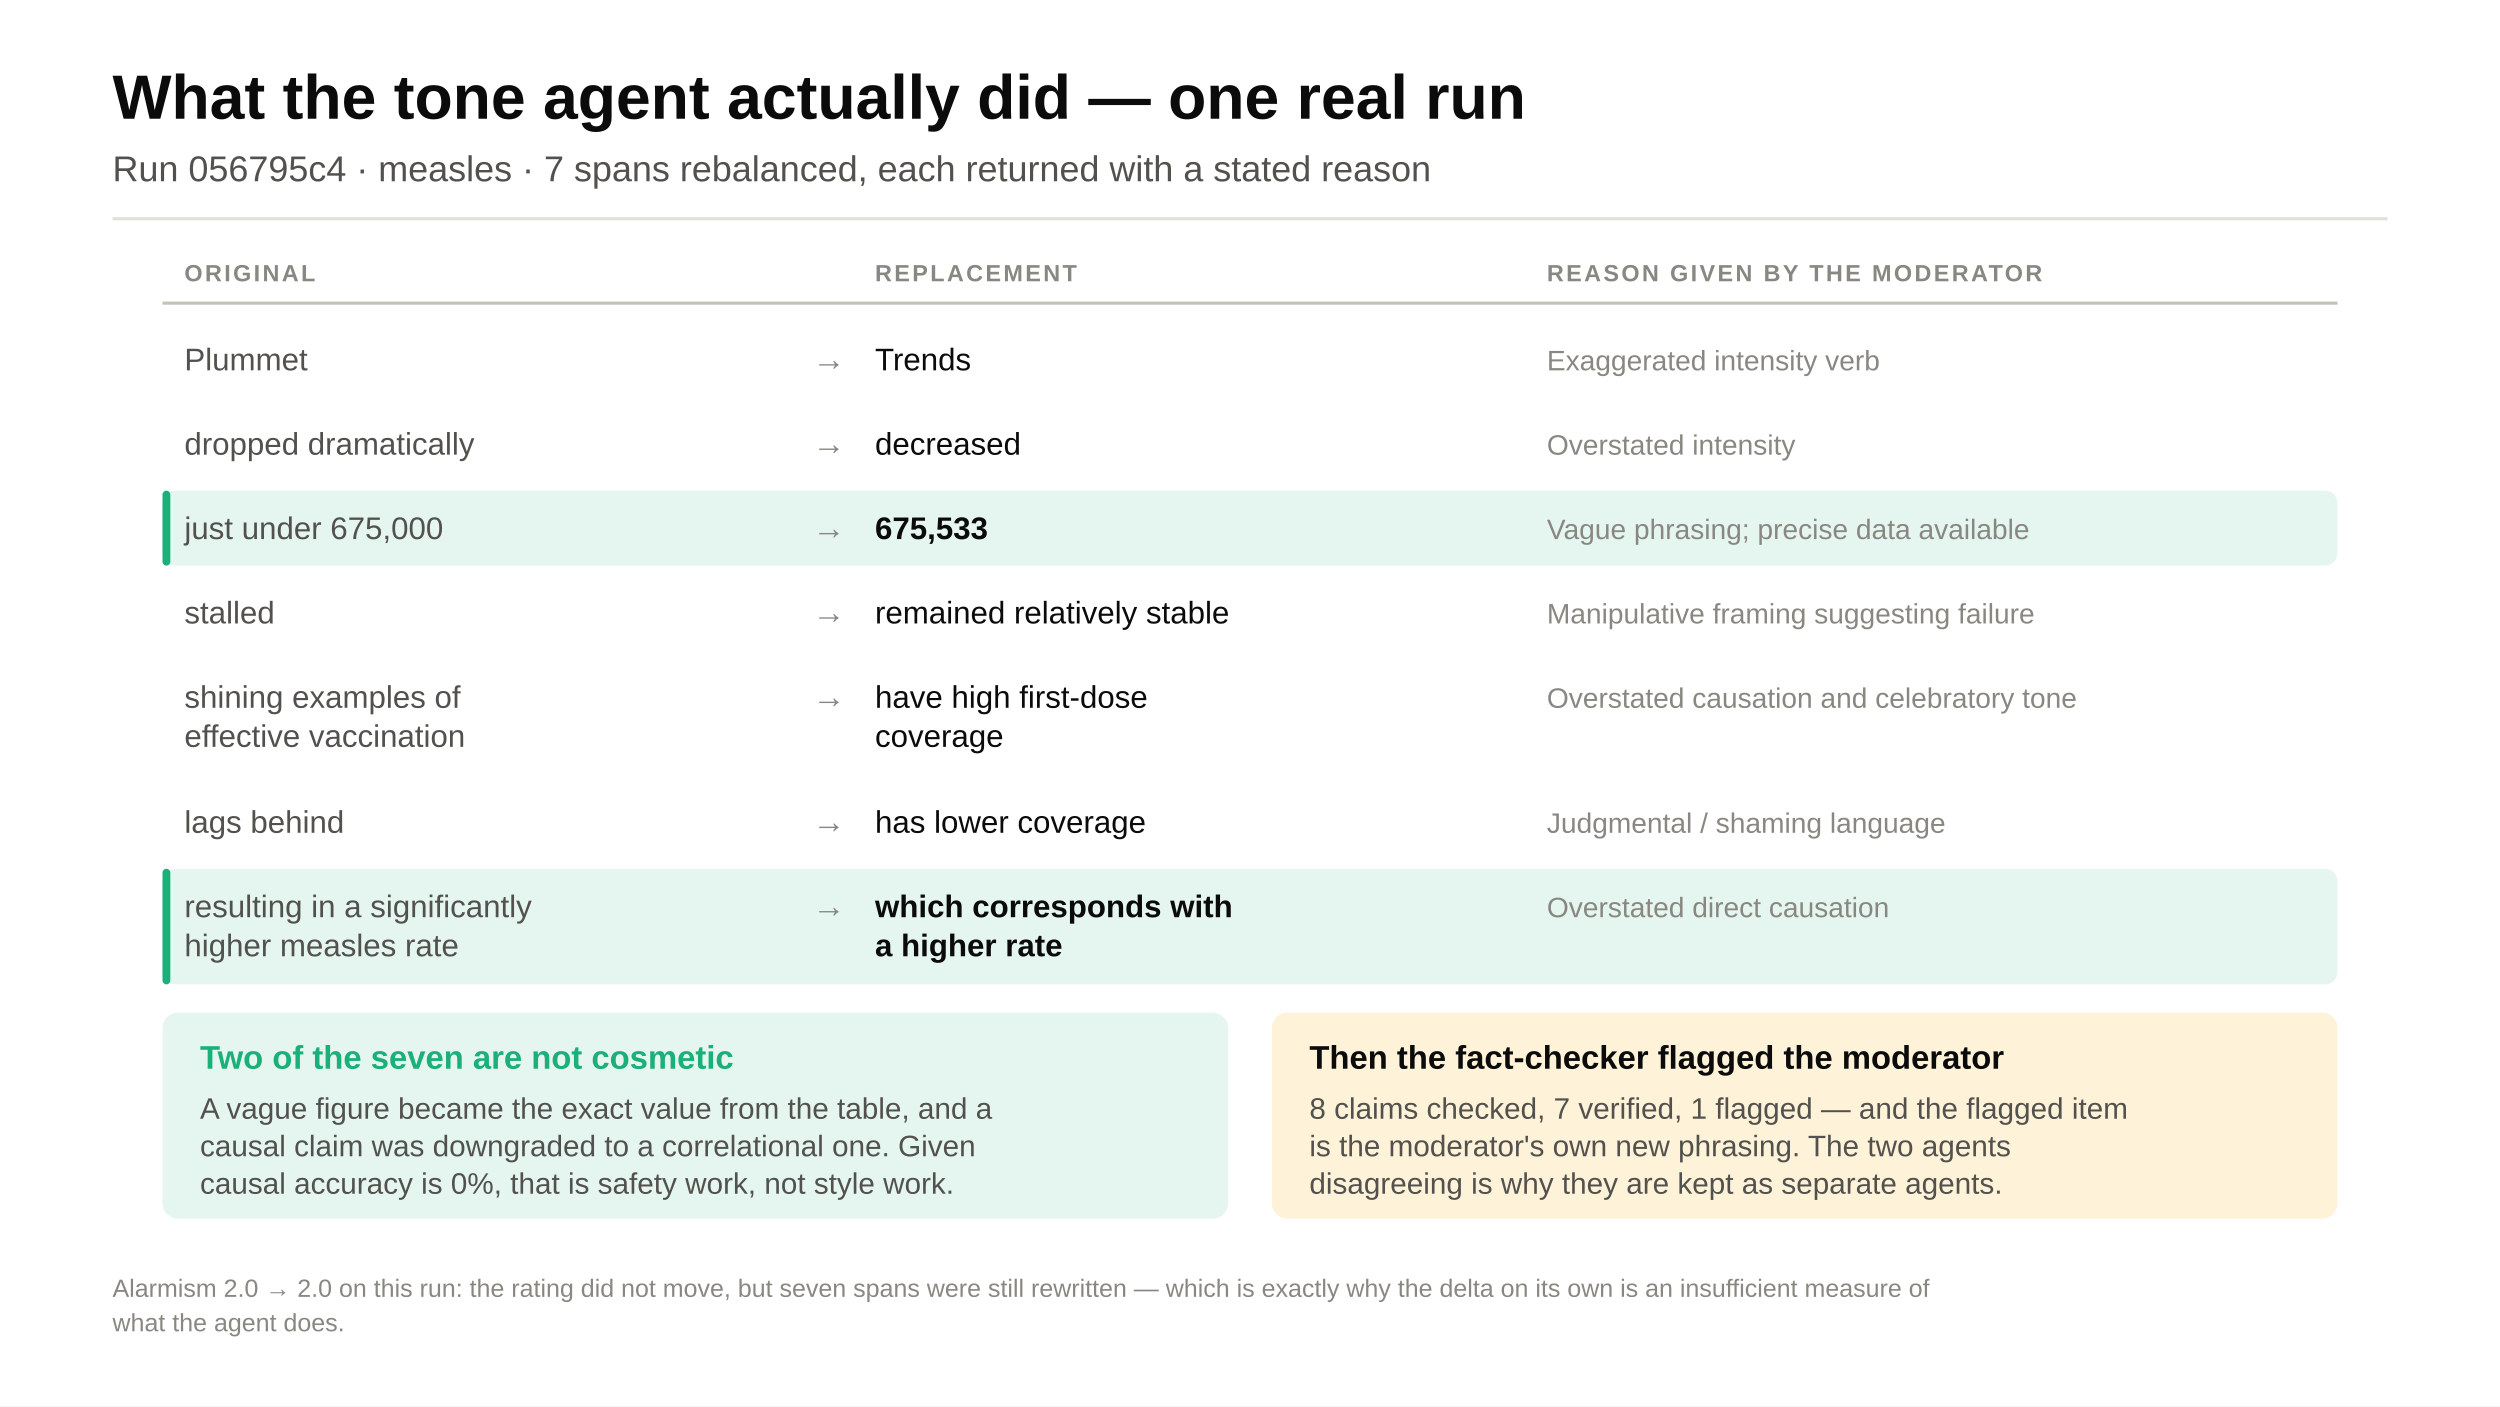
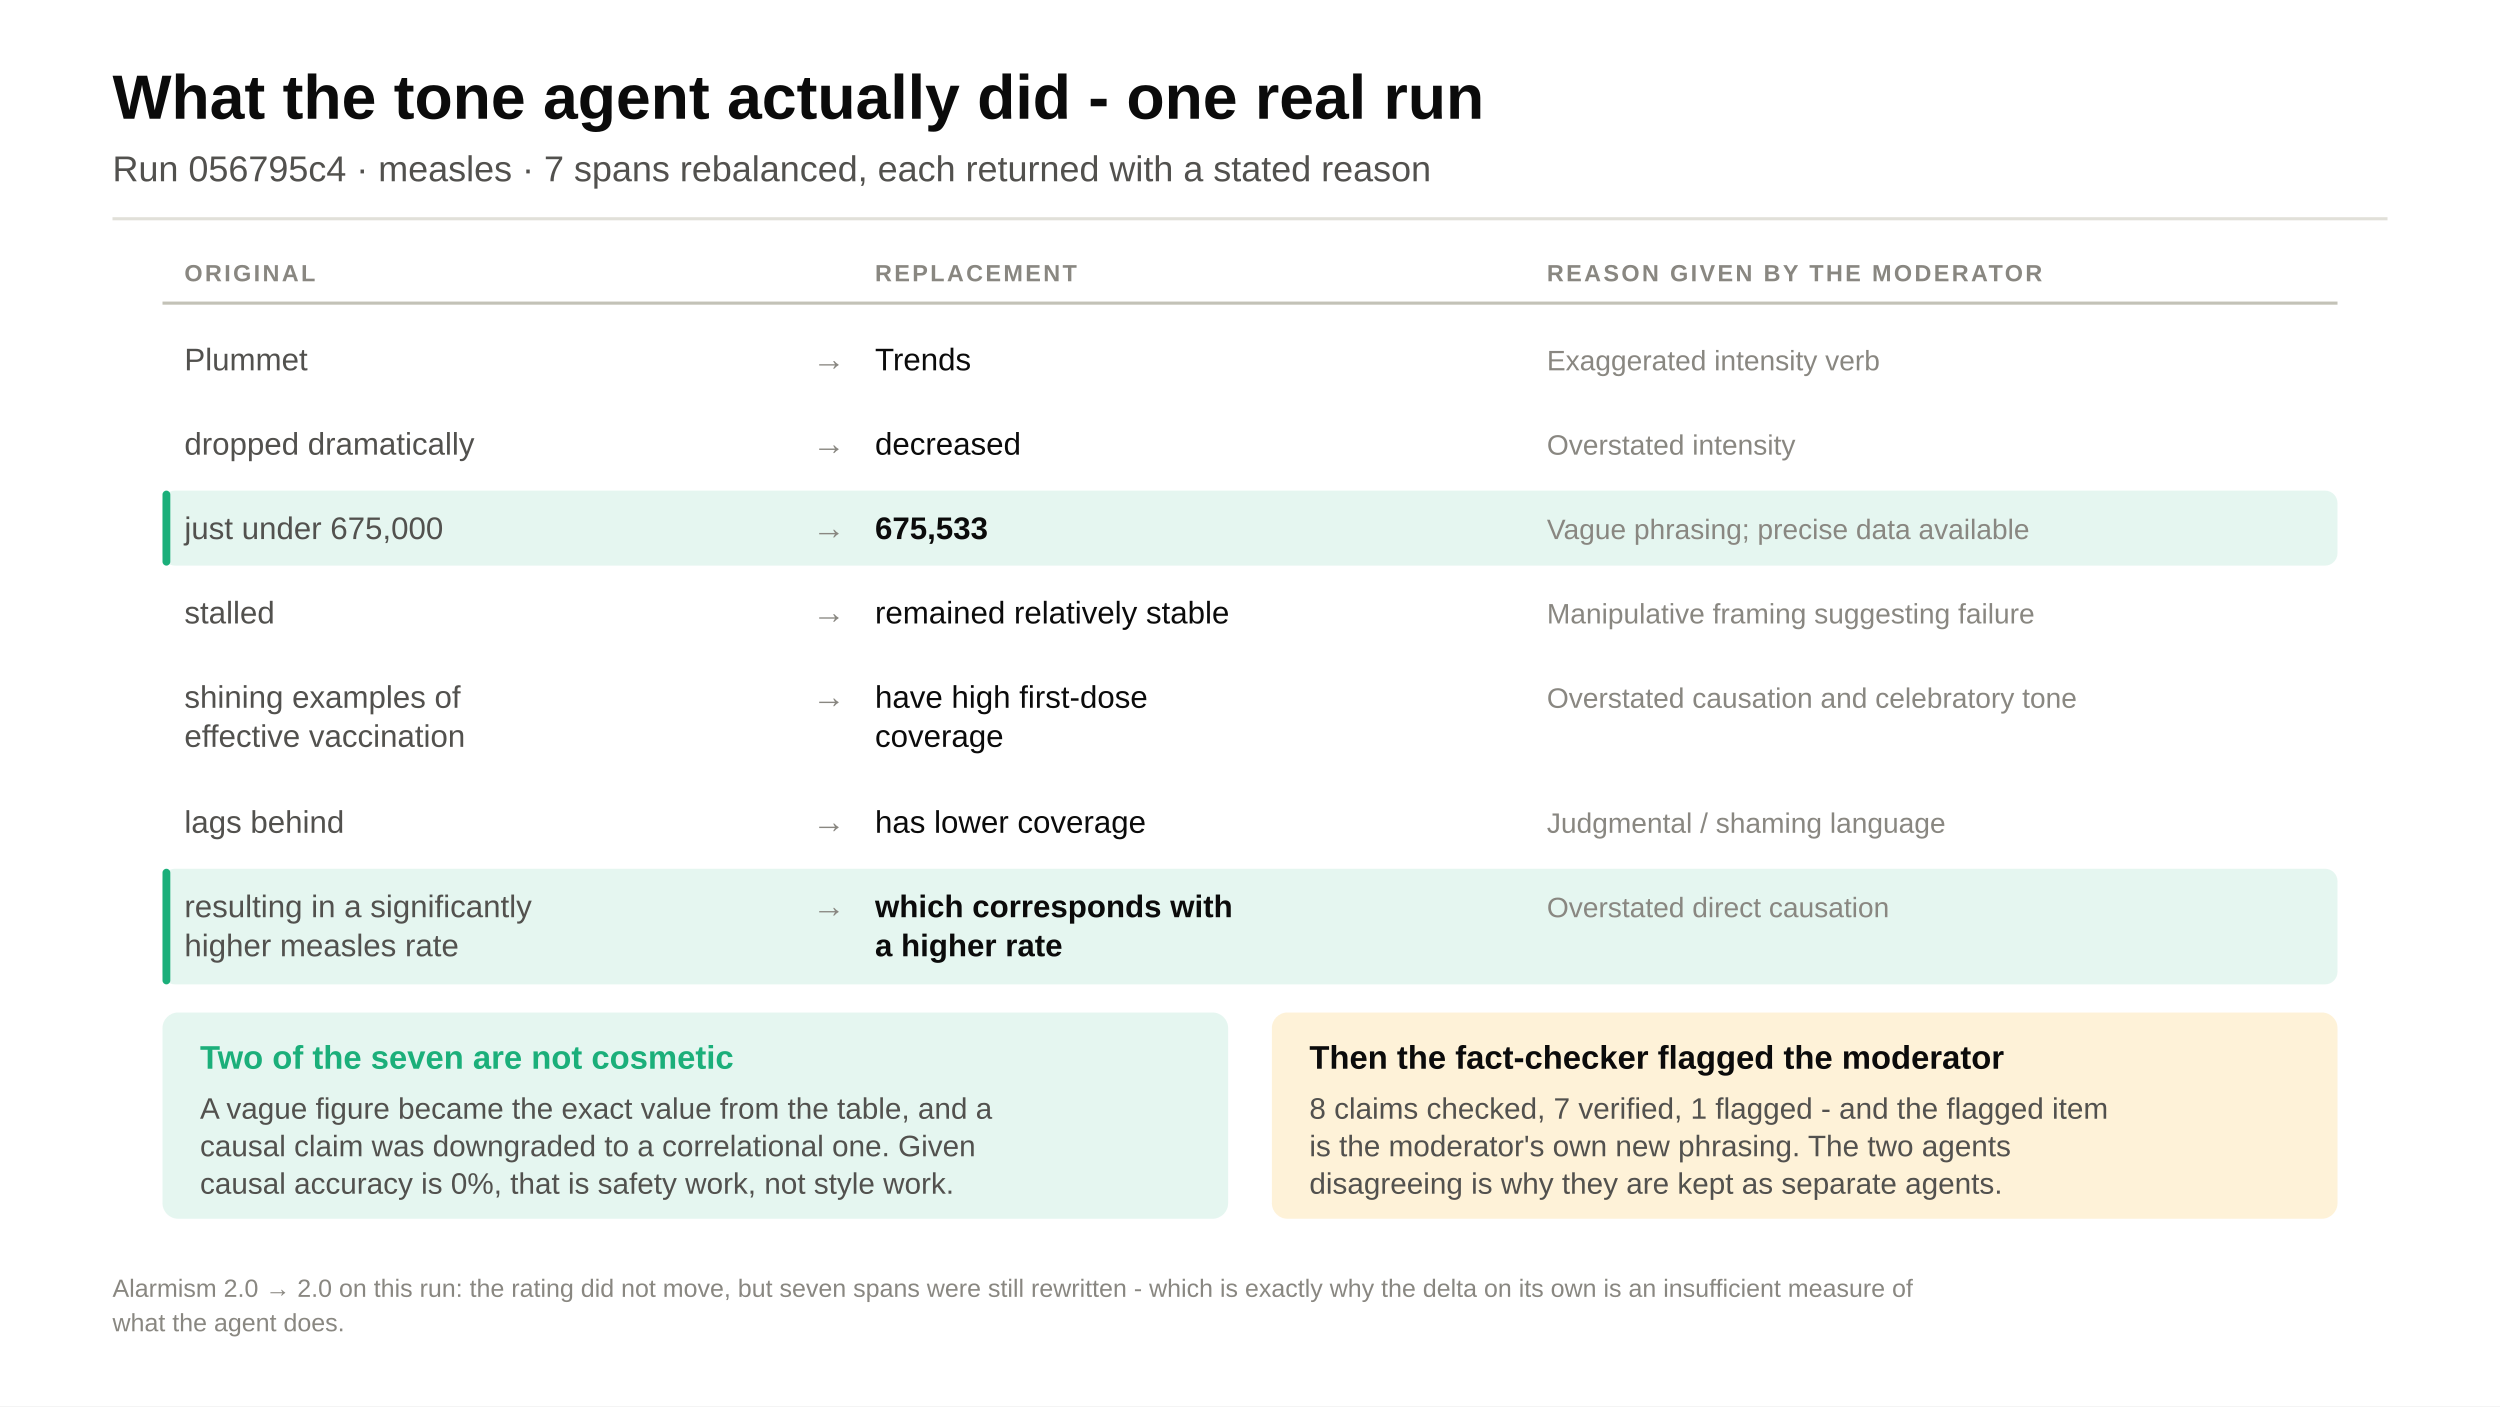
<svg xmlns="http://www.w3.org/2000/svg" width="1600" height="900" viewBox="0 0 1600 900">
  <defs>
    <pattern id="hatch" width="8" height="8" patternTransform="rotate(45)" patternUnits="userSpaceOnUse">
      <rect width="8" height="8" fill="#2a78d6" fill-opacity="0.22" />
      <line x1="0" y1="0" x2="0" y2="8" stroke="#2a78d6" stroke-width="3" />
    </pattern>
    <marker id="arrow" viewBox="0 0 10 10" refX="9" refY="5" markerWidth="7" markerHeight="7" orient="auto-start-reverse">
      <path d="M 0 0 L 10 5 L 0 10 z" fill="#898781" />
    </marker>
    <marker id="arrowblue" viewBox="0 0 10 10" refX="9" refY="5" markerWidth="7" markerHeight="7" orient="auto-start-reverse">
      <path d="M 0 0 L 10 5 L 0 10 z" fill="#2a78d6" />
    </marker>
  </defs>
  <rect width="1600" height="900" fill="#ffffff" />
-   <text x="72" y="76" font-family="Arial, 'Helvetica Neue', Helvetica, sans-serif" font-size="40" fill="#0b0b0b" font-weight="bold" text-anchor="start" letter-spacing="0">What the tone agent actually did — one real run</text>
+   <text x="72" y="76" font-family="Arial, 'Helvetica Neue', Helvetica, sans-serif" font-size="40" fill="#0b0b0b" font-weight="bold" text-anchor="start" letter-spacing="0">What the tone agent actually did - one real run</text>
  <text x="72" y="116" font-family="Arial, 'Helvetica Neue', Helvetica, sans-serif" font-size="23" fill="#52514e" font-weight="normal" text-anchor="start" letter-spacing="0">Run 056795c4  ·  measles  ·  7 spans rebalanced, each returned with a stated reason</text>
  <line x1="72" y1="140" x2="1528" y2="140" stroke="#e1e0d9" stroke-width="2" />
  <text x="118" y="180" font-family="Arial, 'Helvetica Neue', Helvetica, sans-serif" font-size="15" fill="#898781" font-weight="bold" text-anchor="start" letter-spacing="1.5">ORIGINAL</text>
  <text x="560" y="180" font-family="Arial, 'Helvetica Neue', Helvetica, sans-serif" font-size="15" fill="#898781" font-weight="bold" text-anchor="start" letter-spacing="1.5">REPLACEMENT</text>
  <text x="990" y="180" font-family="Arial, 'Helvetica Neue', Helvetica, sans-serif" font-size="15" fill="#898781" font-weight="bold" text-anchor="start" letter-spacing="1.5">REASON GIVEN BY THE MODERATOR</text>
  <line x1="104" y1="194" x2="1496" y2="194" stroke="#c3c2b7" stroke-width="2" />
  <text x="118" y="237" font-family="Arial, 'Helvetica Neue', Helvetica, sans-serif" font-size="20" fill="#52514e" font-weight="normal" text-anchor="start" letter-spacing="0">Plummet</text>
  <text x="520" y="237" font-family="Arial, 'Helvetica Neue', Helvetica, sans-serif" font-size="21" fill="#898781" font-weight="normal" text-anchor="start" letter-spacing="0">→</text>
  <text x="560" y="237" font-family="Arial, 'Helvetica Neue', Helvetica, sans-serif" font-size="20" fill="#0b0b0b" font-weight="normal" text-anchor="start" letter-spacing="0">Trends</text>
  <text x="990" y="237" font-family="Arial, 'Helvetica Neue', Helvetica, sans-serif" font-size="18" fill="#898781" font-weight="normal" text-anchor="start" letter-spacing="0">Exaggerated intensity verb</text>
  <text x="118" y="291" font-family="Arial, 'Helvetica Neue', Helvetica, sans-serif" font-size="20" fill="#52514e" font-weight="normal" text-anchor="start" letter-spacing="0">dropped dramatically</text>
  <text x="520" y="291" font-family="Arial, 'Helvetica Neue', Helvetica, sans-serif" font-size="21" fill="#898781" font-weight="normal" text-anchor="start" letter-spacing="0">→</text>
  <text x="560" y="291" font-family="Arial, 'Helvetica Neue', Helvetica, sans-serif" font-size="20" fill="#0b0b0b" font-weight="normal" text-anchor="start" letter-spacing="0">decreased</text>
  <text x="990" y="291" font-family="Arial, 'Helvetica Neue', Helvetica, sans-serif" font-size="18" fill="#898781" font-weight="normal" text-anchor="start" letter-spacing="0">Overstated intensity</text>
  <rect x="104" y="314" width="1392" height="48" rx="8" fill="#1baf7a" fill-opacity="0.11" />
  <rect x="104" y="314" width="5" height="48" rx="2.5" fill="#1baf7a" />
  <text x="118" y="345" font-family="Arial, 'Helvetica Neue', Helvetica, sans-serif" font-size="20" fill="#52514e" font-weight="normal" text-anchor="start" letter-spacing="0">just under 675,000</text>
  <text x="520" y="345" font-family="Arial, 'Helvetica Neue', Helvetica, sans-serif" font-size="21" fill="#898781" font-weight="normal" text-anchor="start" letter-spacing="0">→</text>
  <text x="560" y="345" font-family="Arial, 'Helvetica Neue', Helvetica, sans-serif" font-size="20" fill="#0b0b0b" font-weight="bold" text-anchor="start" letter-spacing="0">675,533</text>
  <text x="990" y="345" font-family="Arial, 'Helvetica Neue', Helvetica, sans-serif" font-size="18" fill="#898781" font-weight="normal" text-anchor="start" letter-spacing="0">Vague phrasing; precise data available</text>
  <text x="118" y="399" font-family="Arial, 'Helvetica Neue', Helvetica, sans-serif" font-size="20" fill="#52514e" font-weight="normal" text-anchor="start" letter-spacing="0">stalled</text>
  <text x="520" y="399" font-family="Arial, 'Helvetica Neue', Helvetica, sans-serif" font-size="21" fill="#898781" font-weight="normal" text-anchor="start" letter-spacing="0">→</text>
  <text x="560" y="399" font-family="Arial, 'Helvetica Neue', Helvetica, sans-serif" font-size="20" fill="#0b0b0b" font-weight="normal" text-anchor="start" letter-spacing="0">remained relatively stable</text>
  <text x="990" y="399" font-family="Arial, 'Helvetica Neue', Helvetica, sans-serif" font-size="18" fill="#898781" font-weight="normal" text-anchor="start" letter-spacing="0">Manipulative framing suggesting failure</text>
  <text x="118" y="453" font-family="Arial, 'Helvetica Neue', Helvetica, sans-serif" font-size="20" fill="#52514e" font-weight="normal" text-anchor="start" letter-spacing="0">shining examples of</text>
  <text x="118" y="478" font-family="Arial, 'Helvetica Neue', Helvetica, sans-serif" font-size="20" fill="#52514e" font-weight="normal" text-anchor="start" letter-spacing="0">effective vaccination</text>
  <text x="520" y="453" font-family="Arial, 'Helvetica Neue', Helvetica, sans-serif" font-size="21" fill="#898781" font-weight="normal" text-anchor="start" letter-spacing="0">→</text>
  <text x="560" y="453" font-family="Arial, 'Helvetica Neue', Helvetica, sans-serif" font-size="20" fill="#0b0b0b" font-weight="normal" text-anchor="start" letter-spacing="0">have high first-dose</text>
  <text x="560" y="478" font-family="Arial, 'Helvetica Neue', Helvetica, sans-serif" font-size="20" fill="#0b0b0b" font-weight="normal" text-anchor="start" letter-spacing="0">coverage</text>
  <text x="990" y="453" font-family="Arial, 'Helvetica Neue', Helvetica, sans-serif" font-size="18" fill="#898781" font-weight="normal" text-anchor="start" letter-spacing="0">Overstated causation and celebratory tone</text>
  <text x="118" y="533" font-family="Arial, 'Helvetica Neue', Helvetica, sans-serif" font-size="20" fill="#52514e" font-weight="normal" text-anchor="start" letter-spacing="0">lags behind</text>
  <text x="520" y="533" font-family="Arial, 'Helvetica Neue', Helvetica, sans-serif" font-size="21" fill="#898781" font-weight="normal" text-anchor="start" letter-spacing="0">→</text>
  <text x="560" y="533" font-family="Arial, 'Helvetica Neue', Helvetica, sans-serif" font-size="20" fill="#0b0b0b" font-weight="normal" text-anchor="start" letter-spacing="0">has lower coverage</text>
  <text x="990" y="533" font-family="Arial, 'Helvetica Neue', Helvetica, sans-serif" font-size="18" fill="#898781" font-weight="normal" text-anchor="start" letter-spacing="0">Judgmental / shaming language</text>
  <rect x="104" y="556" width="1392" height="74" rx="8" fill="#1baf7a" fill-opacity="0.11" />
  <rect x="104" y="556" width="5" height="74" rx="2.5" fill="#1baf7a" />
  <text x="118" y="587" font-family="Arial, 'Helvetica Neue', Helvetica, sans-serif" font-size="20" fill="#52514e" font-weight="normal" text-anchor="start" letter-spacing="0">resulting in a significantly</text>
  <text x="118" y="612" font-family="Arial, 'Helvetica Neue', Helvetica, sans-serif" font-size="20" fill="#52514e" font-weight="normal" text-anchor="start" letter-spacing="0">higher measles rate</text>
  <text x="520" y="587" font-family="Arial, 'Helvetica Neue', Helvetica, sans-serif" font-size="21" fill="#898781" font-weight="normal" text-anchor="start" letter-spacing="0">→</text>
  <text x="560" y="587" font-family="Arial, 'Helvetica Neue', Helvetica, sans-serif" font-size="20" fill="#0b0b0b" font-weight="bold" text-anchor="start" letter-spacing="0">which corresponds with</text>
  <text x="560" y="612" font-family="Arial, 'Helvetica Neue', Helvetica, sans-serif" font-size="20" fill="#0b0b0b" font-weight="bold" text-anchor="start" letter-spacing="0">a higher rate</text>
  <text x="990" y="587" font-family="Arial, 'Helvetica Neue', Helvetica, sans-serif" font-size="18" fill="#898781" font-weight="normal" text-anchor="start" letter-spacing="0">Overstated direct causation</text>
  <rect x="104" y="648" width="682" height="132" rx="10" fill="#1baf7a" fill-opacity="0.11" />
  <text x="128" y="684" font-family="Arial, 'Helvetica Neue', Helvetica, sans-serif" font-size="21" fill="#1baf7a" font-weight="bold" text-anchor="start" letter-spacing="0">Two of the seven are not cosmetic</text>
  <text x="128" y="716" font-family="Arial, 'Helvetica Neue', Helvetica, sans-serif" font-size="19" fill="#52514e" font-weight="normal" text-anchor="start" letter-spacing="0">A vague figure became the exact value from the table, and a</text>
  <text x="128" y="740" font-family="Arial, 'Helvetica Neue', Helvetica, sans-serif" font-size="19" fill="#52514e" font-weight="normal" text-anchor="start" letter-spacing="0">causal claim was downgraded to a correlational one. Given</text>
  <text x="128" y="764" font-family="Arial, 'Helvetica Neue', Helvetica, sans-serif" font-size="19" fill="#52514e" font-weight="normal" text-anchor="start" letter-spacing="0">causal accuracy is 0%, that is safety work, not style work.</text>
  <rect x="814" y="648" width="682" height="132" rx="10" fill="#fab219" fill-opacity="0.17" />
  <text x="838" y="684" font-family="Arial, 'Helvetica Neue', Helvetica, sans-serif" font-size="21" fill="#0b0b0b" font-weight="bold" text-anchor="start" letter-spacing="0">Then the fact-checker flagged the moderator</text>
-   <text x="838" y="716" font-family="Arial, 'Helvetica Neue', Helvetica, sans-serif" font-size="19" fill="#52514e" font-weight="normal" text-anchor="start" letter-spacing="0">8 claims checked, 7 verified, 1 flagged — and the flagged item</text>
+   <text x="838" y="716" font-family="Arial, 'Helvetica Neue', Helvetica, sans-serif" font-size="19" fill="#52514e" font-weight="normal" text-anchor="start" letter-spacing="0">8 claims checked, 7 verified, 1 flagged - and the flagged item</text>
  <text x="838" y="740" font-family="Arial, 'Helvetica Neue', Helvetica, sans-serif" font-size="19" fill="#52514e" font-weight="normal" text-anchor="start" letter-spacing="0">is the moderator's own new phrasing. The two agents</text>
  <text x="838" y="764" font-family="Arial, 'Helvetica Neue', Helvetica, sans-serif" font-size="19" fill="#52514e" font-weight="normal" text-anchor="start" letter-spacing="0">disagreeing is why they are kept as separate agents.</text>
-   <text x="72" y="830" font-family="Arial, 'Helvetica Neue', Helvetica, sans-serif" font-size="16" fill="#898781" font-weight="normal" text-anchor="start" letter-spacing="0">Alarmism 2.0 → 2.0 on this run: the rating did not move, but seven spans were still rewritten — which is exactly why the delta on its own is an insufficient measure of</text>
+   <text x="72" y="830" font-family="Arial, 'Helvetica Neue', Helvetica, sans-serif" font-size="16" fill="#898781" font-weight="normal" text-anchor="start" letter-spacing="0">Alarmism 2.0 → 2.0 on this run: the rating did not move, but seven spans were still rewritten - which is exactly why the delta on its own is an insufficient measure of</text>
  <text x="72" y="852" font-family="Arial, 'Helvetica Neue', Helvetica, sans-serif" font-size="16" fill="#898781" font-weight="normal" text-anchor="start" letter-spacing="0">what the agent does.</text>
</svg>
